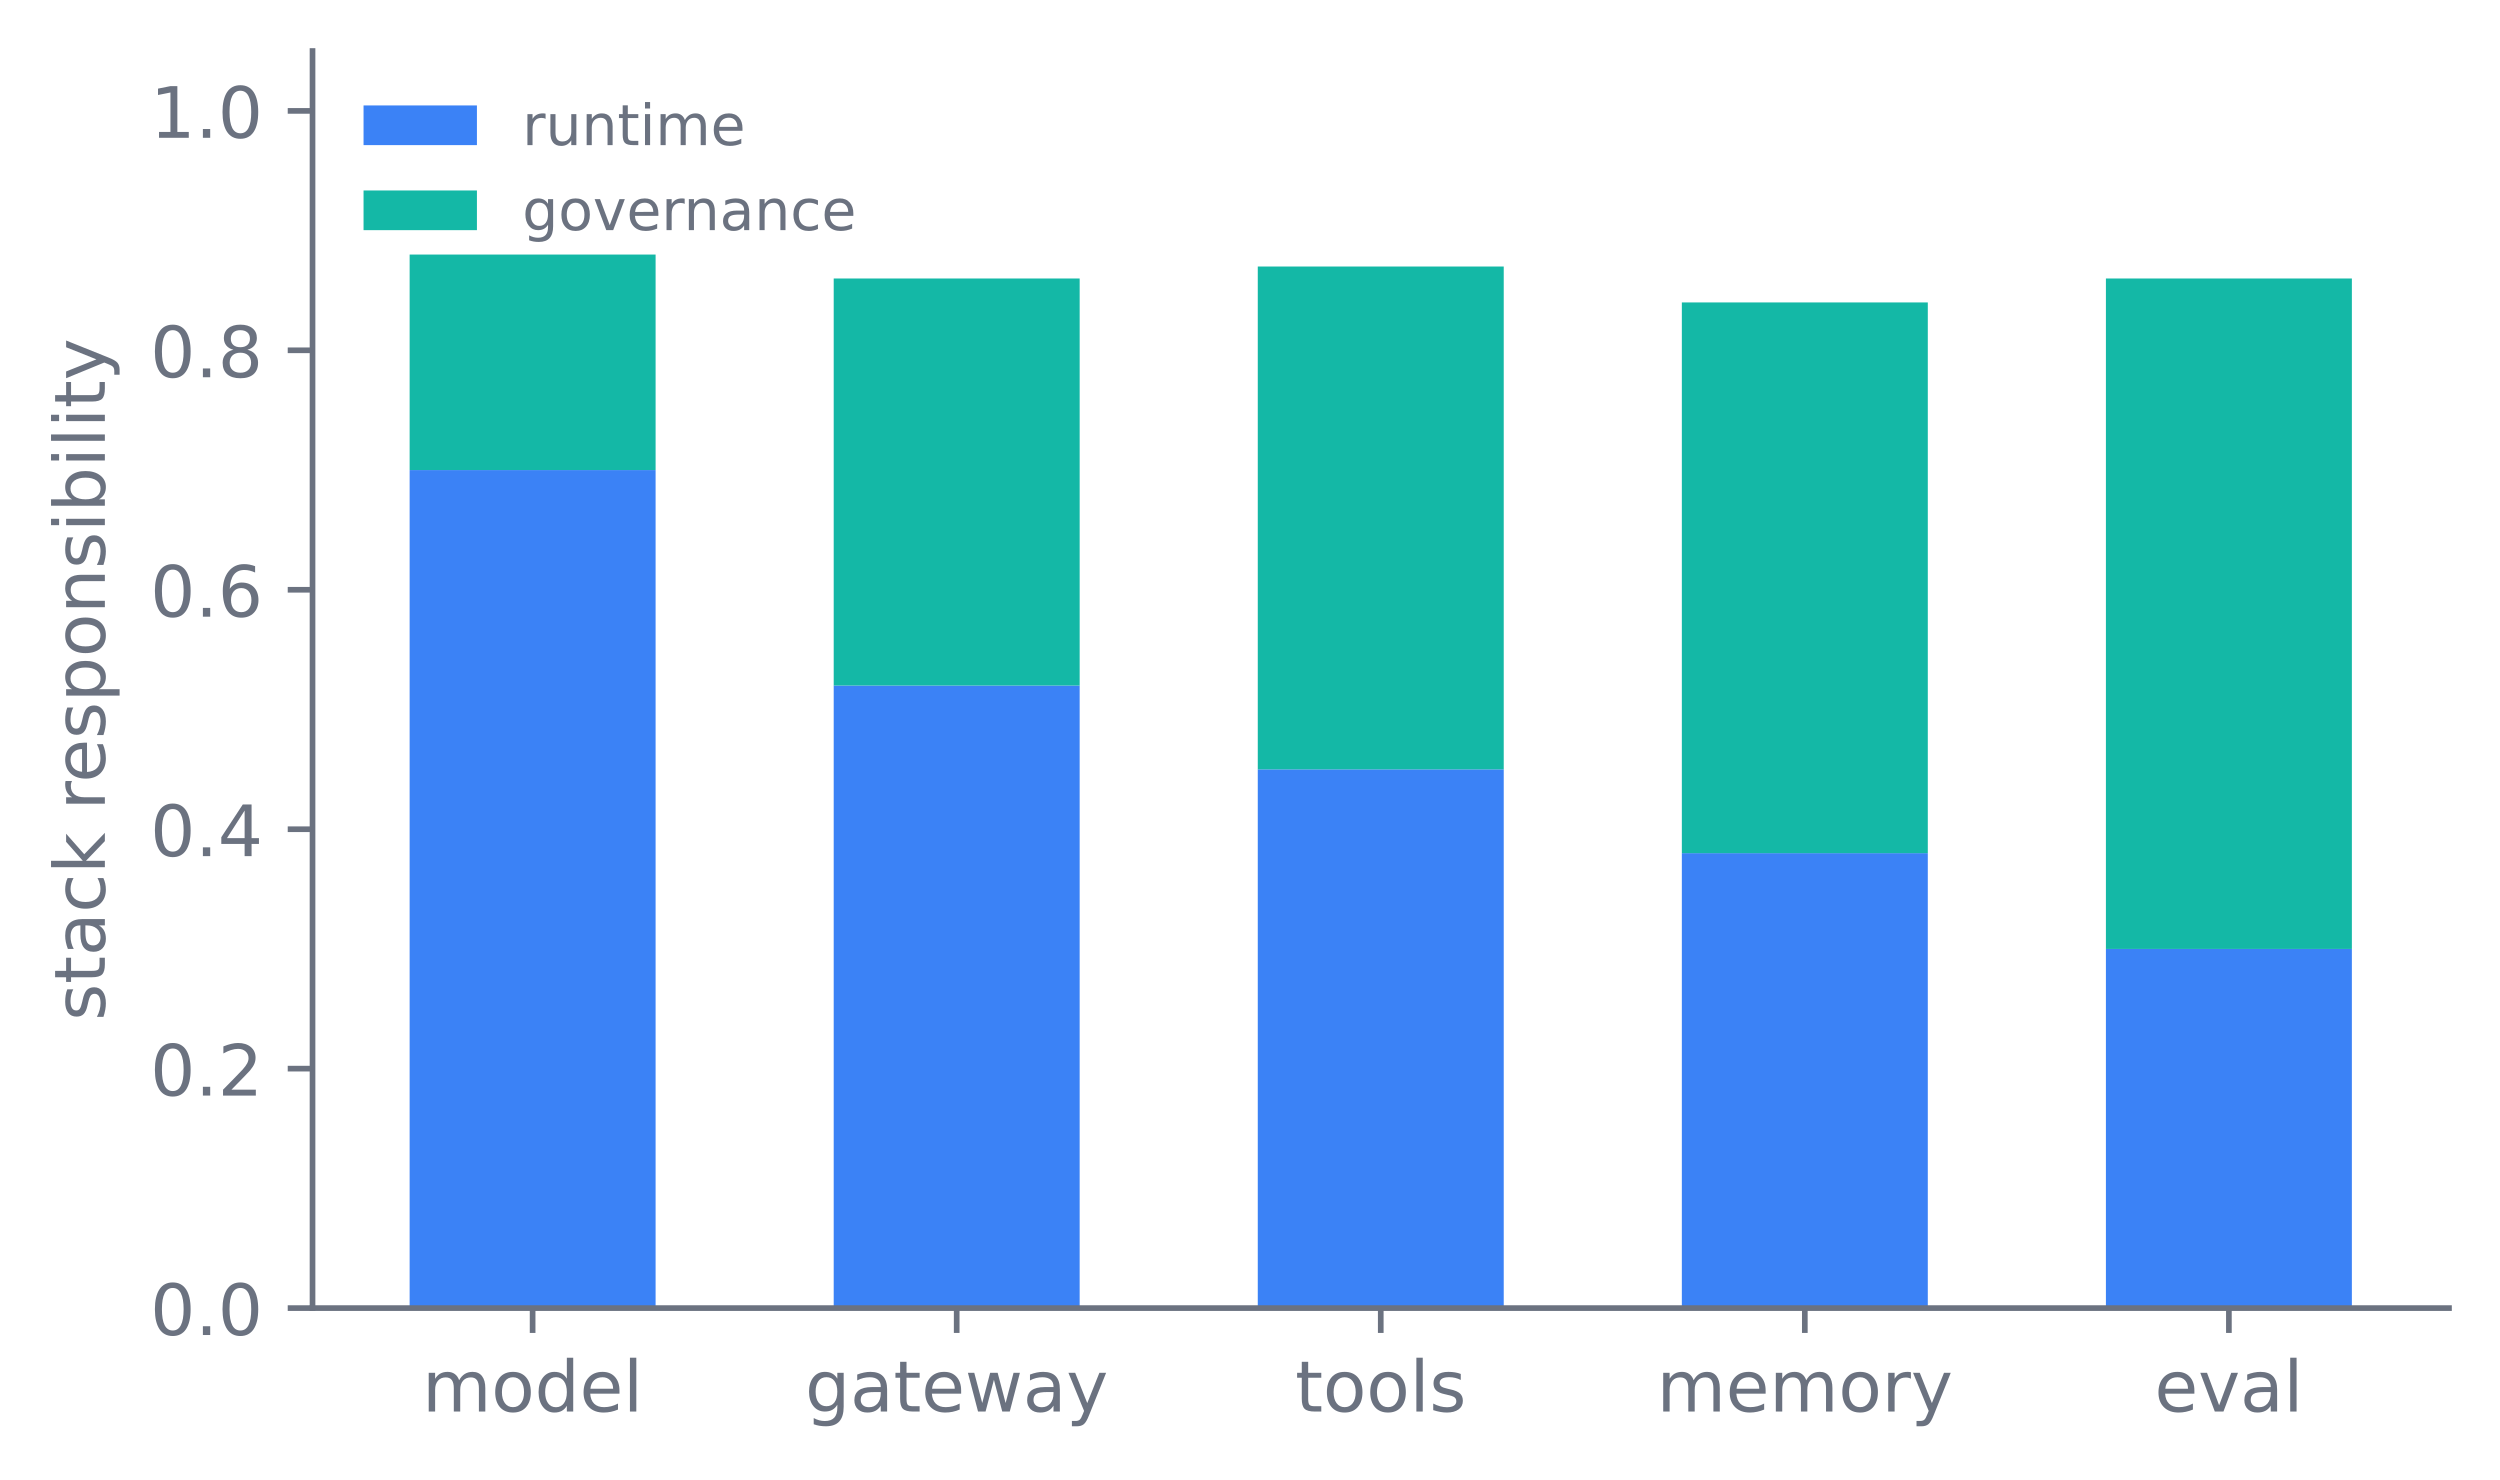
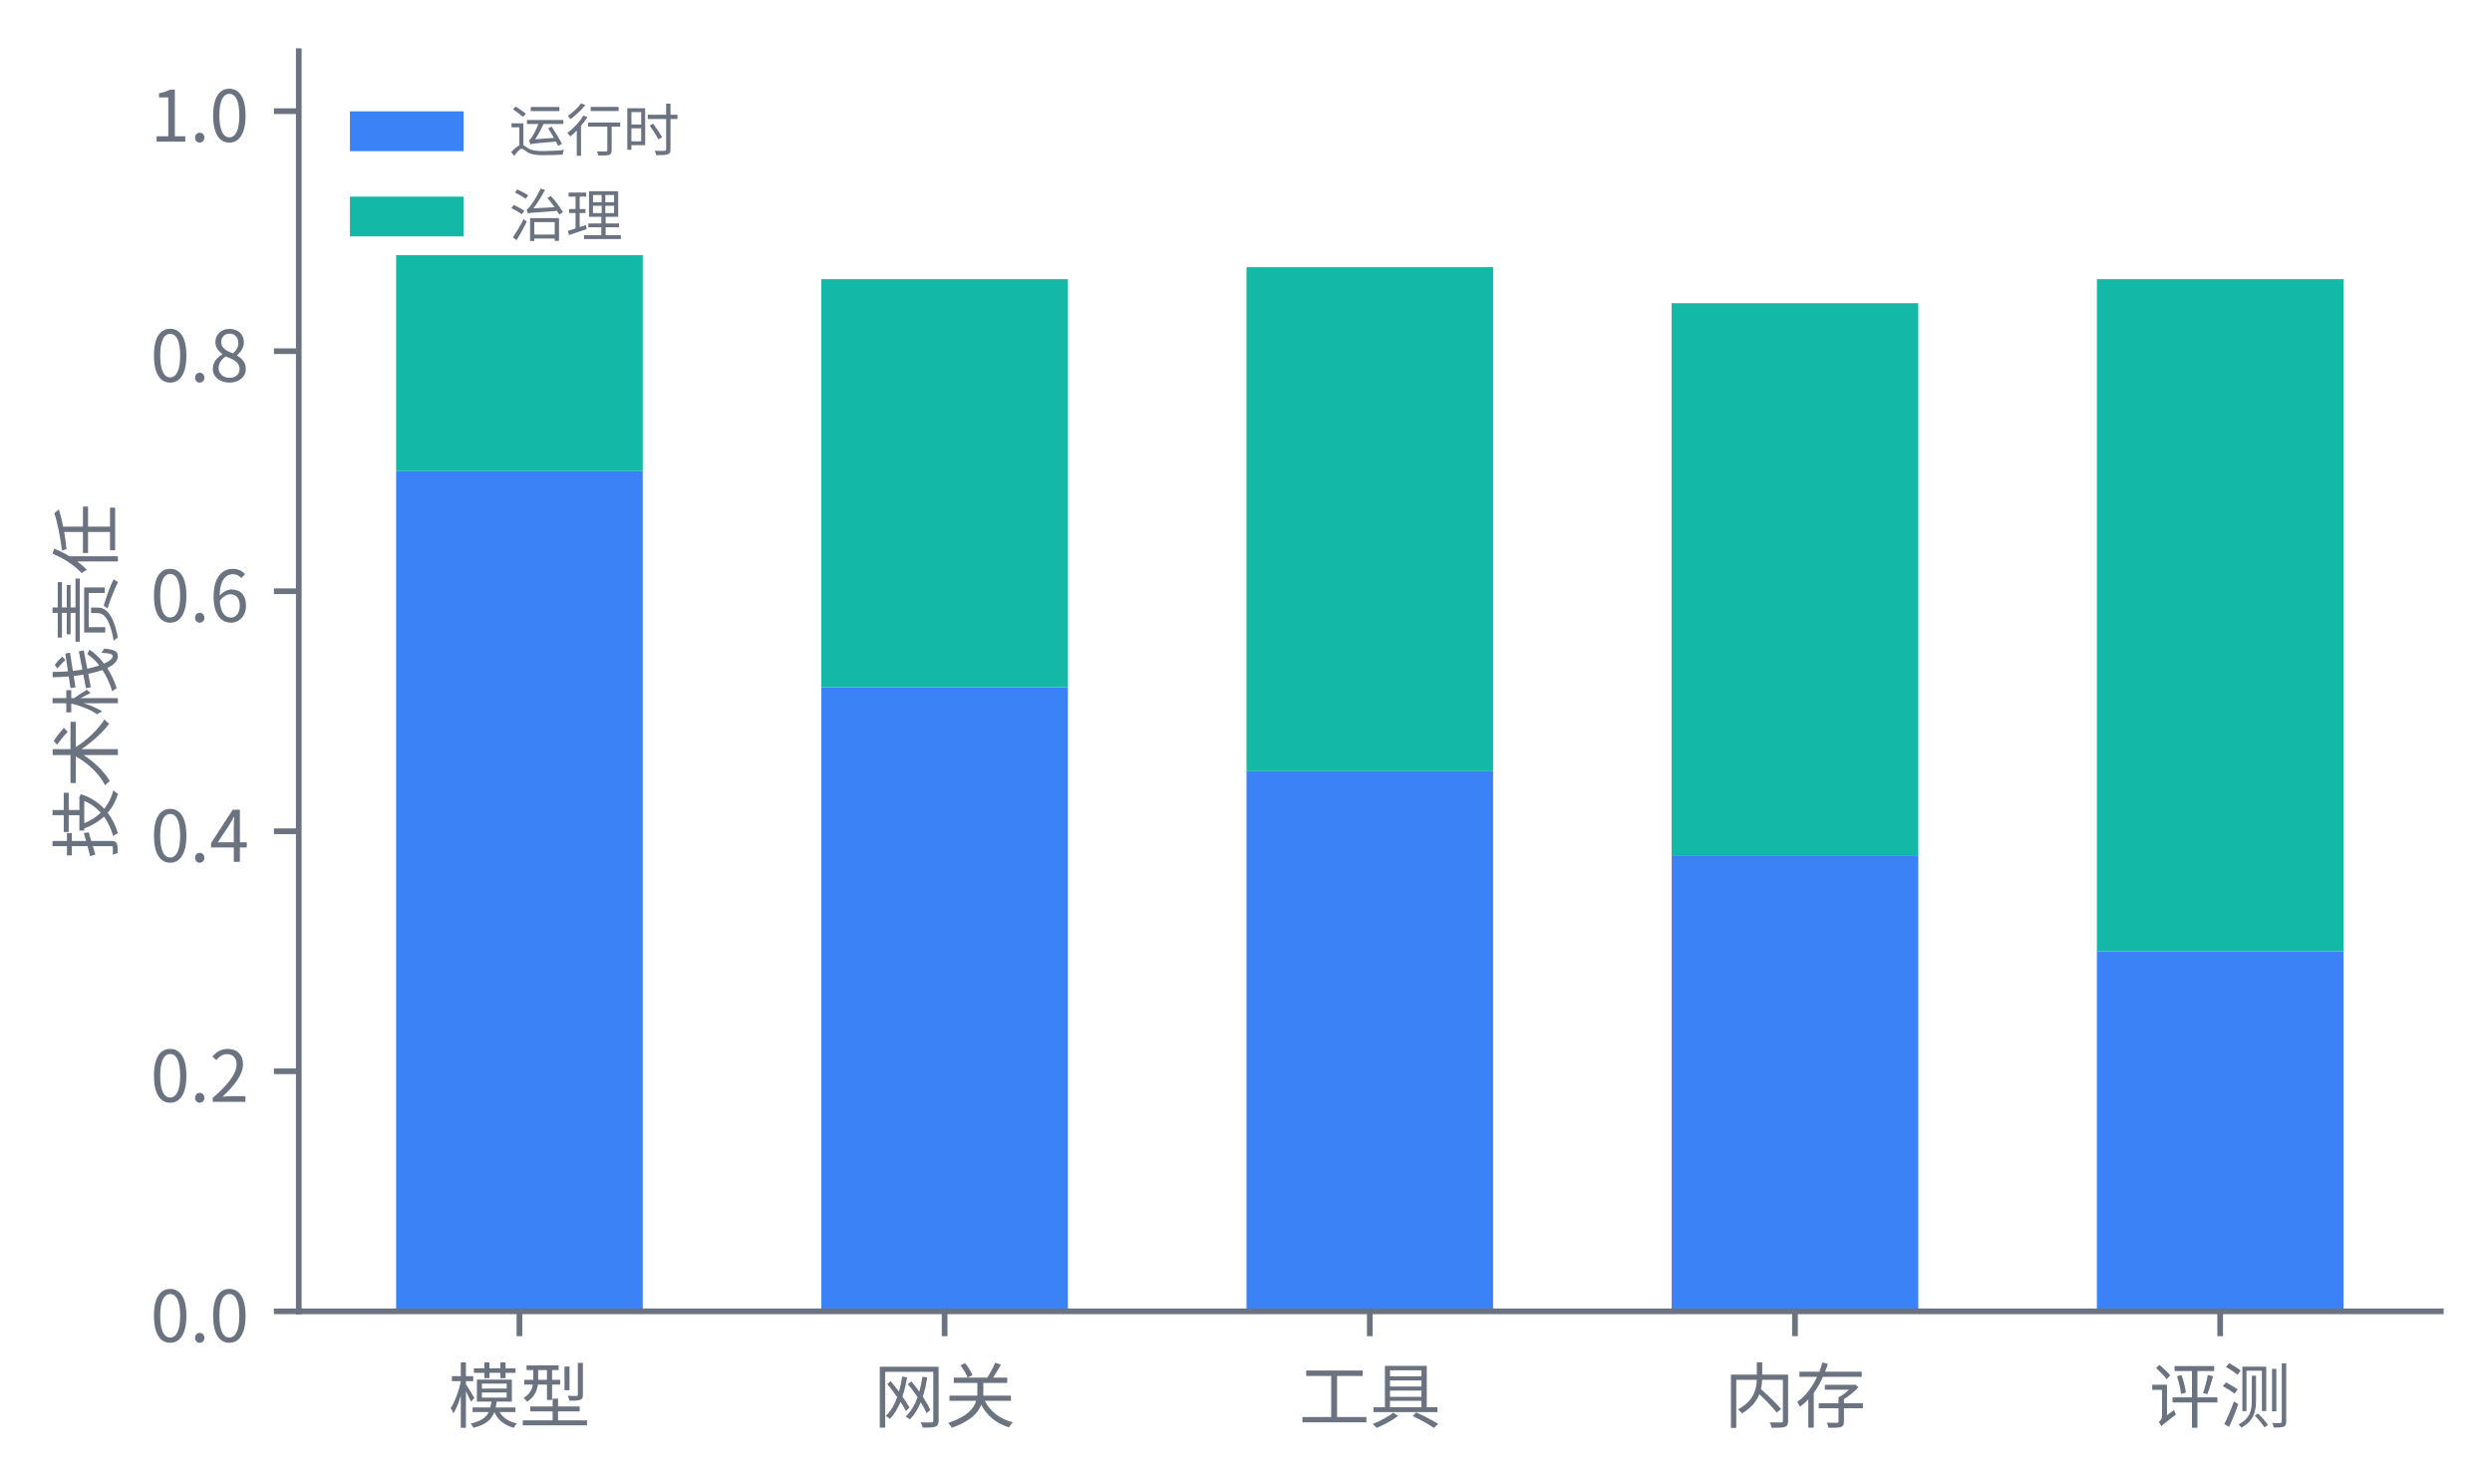
- <svg xmlns="http://www.w3.org/2000/svg" xmlns:xlink="http://www.w3.org/1999/xlink" width="352.8pt" height="208.8pt" viewBox="0 0 352.8 208.8" version="1.1">
+ <svg xmlns="http://www.w3.org/2000/svg" xmlns:xlink="http://www.w3.org/1999/xlink" width="350.748pt" height="208.799pt" viewBox="0 0 350.748 208.799" version="1.1">
  <defs>
    <style type="text/css">*{stroke-linejoin: round; stroke-linecap: butt}</style>
  </defs>
  <g id="figure_1">
    <g id="patch_1">
-       <path d="M 0 208.8  L 352.8 208.8  L 352.8 0  L 0 0  L 0 208.8  z " style="fill: none" />
+       <path d="M 0 208.799  L 350.748 208.799  L 350.748 0  L 0 0  L 0 208.799  z " style="fill: none" />
    </g>
    <g id="axes_1">
      <g id="patch_2">
-         <path d="M 44.104 184.599  L 345.6 184.599  L 345.6 7.2  L 44.104 7.2  L 44.104 184.599  z " style="fill: none" />
+         <path d="M 42.052 184.599  L 343.548 184.599  L 343.548 7.2  L 42.052 7.2  L 42.052 184.599  z " style="fill: none" />
      </g>
      <g id="patch_3">
-         <path d="M 57.808 184.599  L 92.518 184.599  L 92.518 66.333  L 57.808 66.333  z " clip-path="url(#pa1100225c1)" style="fill: #3b82f6" />
+         <path d="M 55.756 184.599  L 90.466 184.599  L 90.466 66.333  L 55.756 66.333  z " clip-path="url(#pe07277eb94)" style="fill: #3b82f6" />
      </g>
      <g id="patch_4">
-         <path d="M 117.653 184.599  L 152.362 184.599  L 152.362 96.744  L 117.653 96.744  z " clip-path="url(#pa1100225c1)" style="fill: #3b82f6" />
+         <path d="M 115.6 184.599  L 150.31 184.599  L 150.31 96.744  L 115.6 96.744  z " clip-path="url(#pe07277eb94)" style="fill: #3b82f6" />
      </g>
      <g id="patch_5">
-         <path d="M 177.497 184.599  L 212.207 184.599  L 212.207 108.571  L 177.497 108.571  z " clip-path="url(#pa1100225c1)" style="fill: #3b82f6" />
+         <path d="M 175.445 184.599  L 210.154 184.599  L 210.154 108.571  L 175.445 108.571  z " clip-path="url(#pe07277eb94)" style="fill: #3b82f6" />
      </g>
      <g id="patch_6">
-         <path d="M 237.341 184.599  L 272.051 184.599  L 272.051 120.398  L 237.341 120.398  z " clip-path="url(#pa1100225c1)" style="fill: #3b82f6" />
+         <path d="M 235.289 184.599  L 269.999 184.599  L 269.999 120.398  L 235.289 120.398  z " clip-path="url(#pe07277eb94)" style="fill: #3b82f6" />
      </g>
      <g id="patch_7">
-         <path d="M 297.186 184.599  L 331.896 184.599  L 331.896 133.914  L 297.186 133.914  z " clip-path="url(#pa1100225c1)" style="fill: #3b82f6" />
+         <path d="M 295.134 184.599  L 329.843 184.599  L 329.843 133.914  L 295.134 133.914  z " clip-path="url(#pe07277eb94)" style="fill: #3b82f6" />
      </g>
      <g id="patch_8">
-         <path d="M 57.808 66.333  L 92.518 66.333  L 92.518 35.922  L 57.808 35.922  z " clip-path="url(#pa1100225c1)" style="fill: #14b8a6" />
+         <path d="M 55.756 66.333  L 90.466 66.333  L 90.466 35.922  L 55.756 35.922  z " clip-path="url(#pe07277eb94)" style="fill: #14b8a6" />
      </g>
      <g id="patch_9">
-         <path d="M 117.653 96.744  L 152.362 96.744  L 152.362 39.301  L 117.653 39.301  z " clip-path="url(#pa1100225c1)" style="fill: #14b8a6" />
+         <path d="M 115.6 96.744  L 150.31 96.744  L 150.31 39.301  L 115.6 39.301  z " clip-path="url(#pe07277eb94)" style="fill: #14b8a6" />
      </g>
      <g id="patch_10">
-         <path d="M 177.497 108.571  L 212.207 108.571  L 212.207 37.611  L 177.497 37.611  z " clip-path="url(#pa1100225c1)" style="fill: #14b8a6" />
+         <path d="M 175.445 108.571  L 210.154 108.571  L 210.154 37.611  L 175.445 37.611  z " clip-path="url(#pe07277eb94)" style="fill: #14b8a6" />
      </g>
      <g id="patch_11">
-         <path d="M 237.341 120.398  L 272.051 120.398  L 272.051 42.68  L 237.341 42.68  z " clip-path="url(#pa1100225c1)" style="fill: #14b8a6" />
+         <path d="M 235.289 120.398  L 269.999 120.398  L 269.999 42.68  L 235.289 42.68  z " clip-path="url(#pe07277eb94)" style="fill: #14b8a6" />
      </g>
      <g id="patch_12">
-         <path d="M 297.186 133.914  L 331.896 133.914  L 331.896 39.301  L 297.186 39.301  z " clip-path="url(#pa1100225c1)" style="fill: #14b8a6" />
+         <path d="M 295.134 133.914  L 329.843 133.914  L 329.843 39.301  L 295.134 39.301  z " clip-path="url(#pe07277eb94)" style="fill: #14b8a6" />
      </g>
      <g id="matplotlib.axis_1">
        <g id="xtick_1">
          <g id="line2d_1">
            <defs>
-               <path id="m05c96e992e" d="M 0 0  L 0 3.5  " style="stroke: #6b7280; stroke-width: 0.8" />
+               <path id="me4c9d4d0d3" d="M 0 0  L 0 3.5  " style="stroke: #6b7280; stroke-width: 0.8" />
            </defs>
            <g>
-               <use xlink:href="#m05c96e992e" x="75.163" y="184.599" style="fill: #6b7280; stroke: #6b7280; stroke-width: 0.8" />
+               <use xlink:href="#me4c9d4d0d3" x="73.111" y="184.599" style="fill: #6b7280; stroke: #6b7280; stroke-width: 0.8" />
            </g>
          </g>
          <g id="text_1">
-             <g style="fill: #6b7280" transform="translate(59.59362 199.1977) scale(0.1 -0.1)">
-               <defs>
-                 <path id="DejaVuSans-50" d="M 3328 2828  Q 3544 3216 3844 3400  Q 4144 3584 4550 3584  Q 5097 3584 5394 3201  Q 5691 2819 5691 2113  L 5691 0  L 5113 0  L 5113 2094  Q 5113 2597 4934 2840  Q 4756 3084 4391 3084  Q 3944 3084 3684 2787  Q 3425 2491 3425 1978  L 3425 0  L 2847 0  L 2847 2094  Q 2847 2600 2669 2842  Q 2491 3084 2119 3084  Q 1678 3084 1418 2786  Q 1159 2488 1159 1978  L 1159 0  L 581 0  L 581 3500  L 1159 3500  L 1159 2956  Q 1356 3278 1631 3431  Q 1906 3584 2284 3584  Q 2666 3584 2933 3390  Q 3200 3197 3328 2828  z " transform="scale(0.015625)" />
-                 <path id="DejaVuSans-52" d="M 1959 3097  Q 1497 3097 1228 2736  Q 959 2375 959 1747  Q 959 1119 1226 758  Q 1494 397 1959 397  Q 2419 397 2687 759  Q 2956 1122 2956 1747  Q 2956 2369 2687 2733  Q 2419 3097 1959 3097  z M 1959 3584  Q 2709 3584 3137 3096  Q 3566 2609 3566 1747  Q 3566 888 3137 398  Q 2709 -91 1959 -91  Q 1206 -91 779 398  Q 353 888 353 1747  Q 353 2609 779 3096  Q 1206 3584 1959 3584  z " transform="scale(0.015625)" />
-                 <path id="DejaVuSans-47" d="M 2906 2969  L 2906 4863  L 3481 4863  L 3481 0  L 2906 0  L 2906 525  Q 2725 213 2448 61  Q 2172 -91 1784 -91  Q 1150 -91 751 415  Q 353 922 353 1747  Q 353 2572 751 3078  Q 1150 3584 1784 3584  Q 2172 3584 2448 3432  Q 2725 3281 2906 2969  z M 947 1747  Q 947 1113 1208 752  Q 1469 391 1925 391  Q 2381 391 2643 752  Q 2906 1113 2906 1747  Q 2906 2381 2643 2742  Q 2381 3103 1925 3103  Q 1469 3103 1208 2742  Q 947 2381 947 1747  z " transform="scale(0.015625)" />
-                 <path id="DejaVuSans-48" d="M 3597 1894  L 3597 1613  L 953 1613  Q 991 1019 1311 708  Q 1631 397 2203 397  Q 2534 397 2845 478  Q 3156 559 3463 722  L 3463 178  Q 3153 47 2828 -22  Q 2503 -91 2169 -91  Q 1331 -91 842 396  Q 353 884 353 1716  Q 353 2575 817 3079  Q 1281 3584 2069 3584  Q 2775 3584 3186 3129  Q 3597 2675 3597 1894  z M 3022 2063  Q 3016 2534 2758 2815  Q 2500 3097 2075 3097  Q 1594 3097 1305 2825  Q 1016 2553 972 2059  L 3022 2063  z " transform="scale(0.015625)" />
-                 <path id="DejaVuSans-4f" d="M 603 4863  L 1178 4863  L 1178 0  L 603 0  L 603 4863  z " transform="scale(0.015625)" />
-               </defs>
-               <use xlink:href="#DejaVuSans-50" />
-               <use xlink:href="#DejaVuSans-52" transform="translate(97.40625 0)" />
-               <use xlink:href="#DejaVuSans-47" transform="translate(158.5938 0)" />
-               <use xlink:href="#DejaVuSans-48" transform="translate(222.0781 0)" />
-               <use xlink:href="#DejaVuSans-4f" transform="translate(283.6094 0)" />
-             </g>
+             <text style="font-size: 10px; font-family: 'PingFang SC', 'Heiti SC', 'STHeiti', 'Noto Sans CJK SC', 'Microsoft YaHei', 'SimHei', 'Arial Unicode MS', 'DejaVu Sans', sans-serif; text-anchor: middle; fill: #6b7280" x="73.111" y="200.199" transform="rotate(-0 73.11081 200.1992)">模型</text>
          </g>
        </g>
        <g id="xtick_2">
          <g id="line2d_2">
            <g>
-               <use xlink:href="#m05c96e992e" x="135.008" y="184.599" style="fill: #6b7280; stroke: #6b7280; stroke-width: 0.8" />
+               <use xlink:href="#me4c9d4d0d3" x="132.955" y="184.599" style="fill: #6b7280; stroke: #6b7280; stroke-width: 0.8" />
            </g>
          </g>
          <g id="text_2">
-             <g style="fill: #6b7280" transform="translate(113.6201 199.1969) scale(0.1 -0.1)">
-               <defs>
-                 <path id="DejaVuSans-4a" d="M 2906 1791  Q 2906 2416 2648 2759  Q 2391 3103 1925 3103  Q 1463 3103 1205 2759  Q 947 2416 947 1791  Q 947 1169 1205 825  Q 1463 481 1925 481  Q 2391 481 2648 825  Q 2906 1169 2906 1791  z M 3481 434  Q 3481 -459 3084 -895  Q 2688 -1331 1869 -1331  Q 1566 -1331 1297 -1286  Q 1028 -1241 775 -1147  L 775 -588  Q 1028 -725 1275 -790  Q 1522 -856 1778 -856  Q 2344 -856 2625 -561  Q 2906 -266 2906 331  L 2906 616  Q 2728 306 2450 153  Q 2172 0 1784 0  Q 1141 0 747 490  Q 353 981 353 1791  Q 353 2603 747 3093  Q 1141 3584 1784 3584  Q 2172 3584 2450 3431  Q 2728 3278 2906 2969  L 2906 3500  L 3481 3500  L 3481 434  z " transform="scale(0.015625)" />
-                 <path id="DejaVuSans-44" d="M 2194 1759  Q 1497 1759 1228 1600  Q 959 1441 959 1056  Q 959 750 1161 570  Q 1363 391 1709 391  Q 2188 391 2477 730  Q 2766 1069 2766 1631  L 2766 1759  L 2194 1759  z M 3341 1997  L 3341 0  L 2766 0  L 2766 531  Q 2569 213 2275 61  Q 1981 -91 1556 -91  Q 1019 -91 701 211  Q 384 513 384 1019  Q 384 1609 779 1909  Q 1175 2209 1959 2209  L 2766 2209  L 2766 2266  Q 2766 2663 2505 2880  Q 2244 3097 1772 3097  Q 1472 3097 1187 3025  Q 903 2953 641 2809  L 641 3341  Q 956 3463 1253 3523  Q 1550 3584 1831 3584  Q 2591 3584 2966 3190  Q 3341 2797 3341 1997  z " transform="scale(0.015625)" />
-                 <path id="DejaVuSans-57" d="M 1172 4494  L 1172 3500  L 2356 3500  L 2356 3053  L 1172 3053  L 1172 1153  Q 1172 725 1289 603  Q 1406 481 1766 481  L 2356 481  L 2356 0  L 1766 0  Q 1100 0 847 248  Q 594 497 594 1153  L 594 3053  L 172 3053  L 172 3500  L 594 3500  L 594 4494  L 1172 4494  z " transform="scale(0.015625)" />
-                 <path id="DejaVuSans-5a" d="M 269 3500  L 844 3500  L 1563 769  L 2278 3500  L 2956 3500  L 3675 769  L 4391 3500  L 4966 3500  L 4050 0  L 3372 0  L 2619 2869  L 1863 0  L 1184 0  L 269 3500  z " transform="scale(0.015625)" />
-                 <path id="DejaVuSans-5c" d="M 2059 -325  Q 1816 -950 1584 -1140  Q 1353 -1331 966 -1331  L 506 -1331  L 506 -850  L 844 -850  Q 1081 -850 1212 -737  Q 1344 -625 1503 -206  L 1606 56  L 191 3500  L 800 3500  L 1894 763  L 2988 3500  L 3597 3500  L 2059 -325  z " transform="scale(0.015625)" />
-               </defs>
-               <use xlink:href="#DejaVuSans-4a" />
-               <use xlink:href="#DejaVuSans-44" transform="translate(63.48438 0)" />
-               <use xlink:href="#DejaVuSans-57" transform="translate(124.7656 0)" />
-               <use xlink:href="#DejaVuSans-48" transform="translate(163.9688 0)" />
-               <use xlink:href="#DejaVuSans-5a" transform="translate(225.5 0)" />
-               <use xlink:href="#DejaVuSans-44" transform="translate(307.2812 0)" />
-               <use xlink:href="#DejaVuSans-5c" transform="translate(368.5625 0)" />
-             </g>
+             <text style="font-size: 10px; font-family: 'PingFang SC', 'Heiti SC', 'STHeiti', 'Noto Sans CJK SC', 'Microsoft YaHei', 'SimHei', 'Arial Unicode MS', 'DejaVu Sans', sans-serif; text-anchor: middle; fill: #6b7280" x="132.955" y="200.199" transform="rotate(-0 132.9552 200.1992)">网关</text>
          </g>
        </g>
        <g id="xtick_3">
          <g id="line2d_3">
            <g>
-               <use xlink:href="#m05c96e992e" x="194.852" y="184.599" style="fill: #6b7280; stroke: #6b7280; stroke-width: 0.8" />
+               <use xlink:href="#me4c9d4d0d3" x="192.8" y="184.599" style="fill: #6b7280; stroke: #6b7280; stroke-width: 0.8" />
            </g>
          </g>
          <g id="text_3">
-             <g style="fill: #6b7280" transform="translate(182.7793 199.1977) scale(0.1 -0.1)">
-               <defs>
-                 <path id="DejaVuSans-56" d="M 2834 3397  L 2834 2853  Q 2591 2978 2328 3040  Q 2066 3103 1784 3103  Q 1356 3103 1142 2972  Q 928 2841 928 2578  Q 928 2378 1081 2264  Q 1234 2150 1697 2047  L 1894 2003  Q 2506 1872 2764 1633  Q 3022 1394 3022 966  Q 3022 478 2636 193  Q 2250 -91 1575 -91  Q 1294 -91 989 -36  Q 684 19 347 128  L 347 722  Q 666 556 975 473  Q 1284 391 1588 391  Q 1994 391 2212 530  Q 2431 669 2431 922  Q 2431 1156 2273 1281  Q 2116 1406 1581 1522  L 1381 1569  Q 847 1681 609 1914  Q 372 2147 372 2553  Q 372 3047 722 3315  Q 1072 3584 1716 3584  Q 2034 3584 2315 3537  Q 2597 3491 2834 3397  z " transform="scale(0.015625)" />
-               </defs>
-               <use xlink:href="#DejaVuSans-57" />
-               <use xlink:href="#DejaVuSans-52" transform="translate(39.20312 0)" />
-               <use xlink:href="#DejaVuSans-52" transform="translate(100.3906 0)" />
-               <use xlink:href="#DejaVuSans-4f" transform="translate(161.5781 0)" />
-               <use xlink:href="#DejaVuSans-56" transform="translate(189.3594 0)" />
-             </g>
+             <text style="font-size: 10px; font-family: 'PingFang SC', 'Heiti SC', 'STHeiti', 'Noto Sans CJK SC', 'Microsoft YaHei', 'SimHei', 'Arial Unicode MS', 'DejaVu Sans', sans-serif; text-anchor: middle; fill: #6b7280" x="192.8" y="200.199" transform="rotate(-0 192.7996 200.1992)">工具</text>
          </g>
        </g>
        <g id="xtick_4">
          <g id="line2d_4">
            <g>
-               <use xlink:href="#m05c96e992e" x="254.696" y="184.599" style="fill: #6b7280; stroke: #6b7280; stroke-width: 0.8" />
+               <use xlink:href="#me4c9d4d0d3" x="252.644" y="184.599" style="fill: #6b7280; stroke: #6b7280; stroke-width: 0.8" />
            </g>
          </g>
          <g id="text_4">
-             <g style="fill: #6b7280" transform="translate(233.8049 199.1969) scale(0.1 -0.1)">
-               <defs>
-                 <path id="DejaVuSans-55" d="M 2631 2963  Q 2534 3019 2420 3045  Q 2306 3072 2169 3072  Q 1681 3072 1420 2755  Q 1159 2438 1159 1844  L 1159 0  L 581 0  L 581 3500  L 1159 3500  L 1159 2956  Q 1341 3275 1631 3429  Q 1922 3584 2338 3584  Q 2397 3584 2469 3576  Q 2541 3569 2628 3553  L 2631 2963  z " transform="scale(0.015625)" />
-               </defs>
-               <use xlink:href="#DejaVuSans-50" />
-               <use xlink:href="#DejaVuSans-48" transform="translate(97.40625 0)" />
-               <use xlink:href="#DejaVuSans-50" transform="translate(158.9375 0)" />
-               <use xlink:href="#DejaVuSans-52" transform="translate(256.3438 0)" />
-               <use xlink:href="#DejaVuSans-55" transform="translate(317.5312 0)" />
-               <use xlink:href="#DejaVuSans-5c" transform="translate(358.6406 0)" />
-             </g>
+             <text style="font-size: 10px; font-family: 'PingFang SC', 'Heiti SC', 'STHeiti', 'Noto Sans CJK SC', 'Microsoft YaHei', 'SimHei', 'Arial Unicode MS', 'DejaVu Sans', sans-serif; text-anchor: middle; fill: #6b7280" x="252.644" y="200.199" transform="rotate(-0 252.644 200.1992)">内存</text>
          </g>
        </g>
        <g id="xtick_5">
          <g id="line2d_5">
            <g>
-               <use xlink:href="#m05c96e992e" x="314.541" y="184.599" style="fill: #6b7280; stroke: #6b7280; stroke-width: 0.8" />
+               <use xlink:href="#me4c9d4d0d3" x="312.488" y="184.599" style="fill: #6b7280; stroke: #6b7280; stroke-width: 0.8" />
            </g>
          </g>
          <g id="text_5">
-             <g style="fill: #6b7280" transform="translate(304.0517 199.1977) scale(0.1 -0.1)">
-               <defs>
-                 <path id="DejaVuSans-59" d="M 191 3500  L 800 3500  L 1894 563  L 2988 3500  L 3597 3500  L 2284 0  L 1503 0  L 191 3500  z " transform="scale(0.015625)" />
-               </defs>
-               <use xlink:href="#DejaVuSans-48" />
-               <use xlink:href="#DejaVuSans-59" transform="translate(61.53125 0)" />
-               <use xlink:href="#DejaVuSans-44" transform="translate(120.7188 0)" />
-               <use xlink:href="#DejaVuSans-4f" transform="translate(182 0)" />
-             </g>
+             <text style="font-size: 10px; font-family: 'PingFang SC', 'Heiti SC', 'STHeiti', 'Noto Sans CJK SC', 'Microsoft YaHei', 'SimHei', 'Arial Unicode MS', 'DejaVu Sans', sans-serif; text-anchor: middle; fill: #6b7280" x="312.488" y="200.199" transform="rotate(-0 312.4884 200.1992)">评测</text>
          </g>
        </g>
      </g>
      <g id="matplotlib.axis_2">
        <g id="ytick_1">
          <g id="line2d_6">
            <defs>
-               <path id="m9f183546b3" d="M 0 0  L -3.5 0  " style="stroke: #6b7280; stroke-width: 0.8" />
+               <path id="m6f6209c5d2" d="M 0 0  L -3.5 0  " style="stroke: #6b7280; stroke-width: 0.8" />
            </defs>
            <g>
-               <use xlink:href="#m9f183546b3" x="44.104" y="184.599" style="fill: #6b7280; stroke: #6b7280; stroke-width: 0.8" />
+               <use xlink:href="#m6f6209c5d2" x="42.052" y="184.599" style="fill: #6b7280; stroke: #6b7280; stroke-width: 0.8" />
            </g>
          </g>
          <g id="text_6">
-             <g style="fill: #6b7280" transform="translate(21.20078 188.398) scale(0.1 -0.1)">
-               <defs>
-                 <path id="DejaVuSans-13" d="M 2034 4250  Q 1547 4250 1301 3770  Q 1056 3291 1056 2328  Q 1056 1369 1301 889  Q 1547 409 2034 409  Q 2525 409 2770 889  Q 3016 1369 3016 2328  Q 3016 3291 2770 3770  Q 2525 4250 2034 4250  z M 2034 4750  Q 2819 4750 3233 4129  Q 3647 3509 3647 2328  Q 3647 1150 3233 529  Q 2819 -91 2034 -91  Q 1250 -91 836 529  Q 422 1150 422 2328  Q 422 3509 836 4129  Q 1250 4750 2034 4750  z " transform="scale(0.015625)" />
-                 <path id="DejaVuSans-11" d="M 684 794  L 1344 794  L 1344 0  L 684 0  L 684 794  z " transform="scale(0.015625)" />
-               </defs>
-               <use xlink:href="#DejaVuSans-13" />
-               <use xlink:href="#DejaVuSans-11" transform="translate(63.625 0)" />
-               <use xlink:href="#DejaVuSans-13" transform="translate(95.40625 0)" />
-             </g>
+             <text style="font-size: 10px; font-family: 'PingFang SC', 'Heiti SC', 'STHeiti', 'Noto Sans CJK SC', 'Microsoft YaHei', 'SimHei', 'Arial Unicode MS', 'DejaVu Sans', sans-serif; text-anchor: end; fill: #6b7280" x="35.052" y="188.899" transform="rotate(-0 35.05156 188.8992)">0.0</text>
          </g>
        </g>
        <g id="ytick_2">
          <g id="line2d_7">
            <g>
-               <use xlink:href="#m9f183546b3" x="44.104" y="150.809" style="fill: #6b7280; stroke: #6b7280; stroke-width: 0.8" />
+               <use xlink:href="#m6f6209c5d2" x="42.052" y="150.809" style="fill: #6b7280; stroke: #6b7280; stroke-width: 0.8" />
            </g>
          </g>
          <g id="text_7">
-             <g style="fill: #6b7280" transform="translate(21.20078 154.6077) scale(0.1 -0.1)">
-               <defs>
-                 <path id="DejaVuSans-15" d="M 1228 531  L 3431 531  L 3431 0  L 469 0  L 469 531  Q 828 903 1448 1529  Q 2069 2156 2228 2338  Q 2531 2678 2651 2914  Q 2772 3150 2772 3378  Q 2772 3750 2511 3984  Q 2250 4219 1831 4219  Q 1534 4219 1204 4116  Q 875 4013 500 3803  L 500 4441  Q 881 4594 1212 4672  Q 1544 4750 1819 4750  Q 2544 4750 2975 4387  Q 3406 4025 3406 3419  Q 3406 3131 3298 2873  Q 3191 2616 2906 2266  Q 2828 2175 2409 1742  Q 1991 1309 1228 531  z " transform="scale(0.015625)" />
-               </defs>
-               <use xlink:href="#DejaVuSans-13" />
-               <use xlink:href="#DejaVuSans-11" transform="translate(63.625 0)" />
-               <use xlink:href="#DejaVuSans-15" transform="translate(95.40625 0)" />
-             </g>
+             <text style="font-size: 10px; font-family: 'PingFang SC', 'Heiti SC', 'STHeiti', 'Noto Sans CJK SC', 'Microsoft YaHei', 'SimHei', 'Arial Unicode MS', 'DejaVu Sans', sans-serif; text-anchor: end; fill: #6b7280" x="35.052" y="155.109" transform="rotate(-0 35.05156 155.1089)">0.2</text>
          </g>
        </g>
        <g id="ytick_3">
          <g id="line2d_8">
            <g>
-               <use xlink:href="#m9f183546b3" x="44.104" y="117.019" style="fill: #6b7280; stroke: #6b7280; stroke-width: 0.8" />
+               <use xlink:href="#m6f6209c5d2" x="42.052" y="117.019" style="fill: #6b7280; stroke: #6b7280; stroke-width: 0.8" />
            </g>
          </g>
          <g id="text_8">
-             <g style="fill: #6b7280" transform="translate(21.20078 120.8174) scale(0.1 -0.1)">
-               <defs>
-                 <path id="DejaVuSans-17" d="M 2419 4116  L 825 1625  L 2419 1625  L 2419 4116  z M 2253 4666  L 3047 4666  L 3047 1625  L 3713 1625  L 3713 1100  L 3047 1100  L 3047 0  L 2419 0  L 2419 1100  L 313 1100  L 313 1709  L 2253 4666  z " transform="scale(0.015625)" />
-               </defs>
-               <use xlink:href="#DejaVuSans-13" />
-               <use xlink:href="#DejaVuSans-11" transform="translate(63.625 0)" />
-               <use xlink:href="#DejaVuSans-17" transform="translate(95.40625 0)" />
-             </g>
+             <text style="font-size: 10px; font-family: 'PingFang SC', 'Heiti SC', 'STHeiti', 'Noto Sans CJK SC', 'Microsoft YaHei', 'SimHei', 'Arial Unicode MS', 'DejaVu Sans', sans-serif; text-anchor: end; fill: #6b7280" x="35.052" y="121.319" transform="rotate(-0 35.05156 121.3186)">0.4</text>
          </g>
        </g>
        <g id="ytick_4">
          <g id="line2d_9">
            <g>
-               <use xlink:href="#m9f183546b3" x="44.104" y="83.228" style="fill: #6b7280; stroke: #6b7280; stroke-width: 0.8" />
+               <use xlink:href="#m6f6209c5d2" x="42.052" y="83.228" style="fill: #6b7280; stroke: #6b7280; stroke-width: 0.8" />
            </g>
          </g>
          <g id="text_9">
-             <g style="fill: #6b7280" transform="translate(21.20078 87.02706) scale(0.1 -0.1)">
-               <defs>
-                 <path id="DejaVuSans-19" d="M 2113 2584  Q 1688 2584 1439 2293  Q 1191 2003 1191 1497  Q 1191 994 1439 701  Q 1688 409 2113 409  Q 2538 409 2786 701  Q 3034 994 3034 1497  Q 3034 2003 2786 2293  Q 2538 2584 2113 2584  z M 3366 4563  L 3366 3988  Q 3128 4100 2886 4159  Q 2644 4219 2406 4219  Q 1781 4219 1451 3797  Q 1122 3375 1075 2522  Q 1259 2794 1537 2939  Q 1816 3084 2150 3084  Q 2853 3084 3261 2657  Q 3669 2231 3669 1497  Q 3669 778 3244 343  Q 2819 -91 2113 -91  Q 1303 -91 875 529  Q 447 1150 447 2328  Q 447 3434 972 4092  Q 1497 4750 2381 4750  Q 2619 4750 2861 4703  Q 3103 4656 3366 4563  z " transform="scale(0.015625)" />
-               </defs>
-               <use xlink:href="#DejaVuSans-13" />
-               <use xlink:href="#DejaVuSans-11" transform="translate(63.625 0)" />
-               <use xlink:href="#DejaVuSans-19" transform="translate(95.40625 0)" />
-             </g>
+             <text style="font-size: 10px; font-family: 'PingFang SC', 'Heiti SC', 'STHeiti', 'Noto Sans CJK SC', 'Microsoft YaHei', 'SimHei', 'Arial Unicode MS', 'DejaVu Sans', sans-serif; text-anchor: end; fill: #6b7280" x="35.052" y="87.528" transform="rotate(-0 35.05156 87.52824)">0.6</text>
          </g>
        </g>
        <g id="ytick_5">
          <g id="line2d_10">
            <g>
-               <use xlink:href="#m9f183546b3" x="44.104" y="49.438" style="fill: #6b7280; stroke: #6b7280; stroke-width: 0.8" />
+               <use xlink:href="#m6f6209c5d2" x="42.052" y="49.438" style="fill: #6b7280; stroke: #6b7280; stroke-width: 0.8" />
            </g>
          </g>
          <g id="text_10">
-             <g style="fill: #6b7280" transform="translate(21.20078 53.23674) scale(0.1 -0.1)">
-               <defs>
-                 <path id="DejaVuSans-1b" d="M 2034 2216  Q 1584 2216 1326 1975  Q 1069 1734 1069 1313  Q 1069 891 1326 650  Q 1584 409 2034 409  Q 2484 409 2743 651  Q 3003 894 3003 1313  Q 3003 1734 2745 1975  Q 2488 2216 2034 2216  z M 1403 2484  Q 997 2584 770 2862  Q 544 3141 544 3541  Q 544 4100 942 4425  Q 1341 4750 2034 4750  Q 2731 4750 3128 4425  Q 3525 4100 3525 3541  Q 3525 3141 3298 2862  Q 3072 2584 2669 2484  Q 3125 2378 3379 2068  Q 3634 1759 3634 1313  Q 3634 634 3220 271  Q 2806 -91 2034 -91  Q 1263 -91 848 271  Q 434 634 434 1313  Q 434 1759 690 2068  Q 947 2378 1403 2484  z M 1172 3481  Q 1172 3119 1398 2916  Q 1625 2713 2034 2713  Q 2441 2713 2670 2916  Q 2900 3119 2900 3481  Q 2900 3844 2670 4047  Q 2441 4250 2034 4250  Q 1625 4250 1398 4047  Q 1172 3844 1172 3481  z " transform="scale(0.015625)" />
-               </defs>
-               <use xlink:href="#DejaVuSans-13" />
-               <use xlink:href="#DejaVuSans-11" transform="translate(63.625 0)" />
-               <use xlink:href="#DejaVuSans-1b" transform="translate(95.40625 0)" />
-             </g>
+             <text style="font-size: 10px; font-family: 'PingFang SC', 'Heiti SC', 'STHeiti', 'Noto Sans CJK SC', 'Microsoft YaHei', 'SimHei', 'Arial Unicode MS', 'DejaVu Sans', sans-serif; text-anchor: end; fill: #6b7280" x="35.052" y="53.738" transform="rotate(-0 35.05156 53.73791)">0.8</text>
          </g>
        </g>
        <g id="ytick_6">
          <g id="line2d_11">
            <g>
-               <use xlink:href="#m9f183546b3" x="44.104" y="15.648" style="fill: #6b7280; stroke: #6b7280; stroke-width: 0.8" />
+               <use xlink:href="#m6f6209c5d2" x="42.052" y="15.648" style="fill: #6b7280; stroke: #6b7280; stroke-width: 0.8" />
            </g>
          </g>
          <g id="text_11">
-             <g style="fill: #6b7280" transform="translate(21.20078 19.44641) scale(0.1 -0.1)">
-               <defs>
-                 <path id="DejaVuSans-14" d="M 794 531  L 1825 531  L 1825 4091  L 703 3866  L 703 4441  L 1819 4666  L 2450 4666  L 2450 531  L 3481 531  L 3481 0  L 794 0  L 794 531  z " transform="scale(0.015625)" />
-               </defs>
-               <use xlink:href="#DejaVuSans-14" />
-               <use xlink:href="#DejaVuSans-11" transform="translate(63.625 0)" />
-               <use xlink:href="#DejaVuSans-13" transform="translate(95.40625 0)" />
-             </g>
+             <text style="font-size: 10px; font-family: 'PingFang SC', 'Heiti SC', 'STHeiti', 'Noto Sans CJK SC', 'Microsoft YaHei', 'SimHei', 'Arial Unicode MS', 'DejaVu Sans', sans-serif; text-anchor: end; fill: #6b7280" x="35.052" y="19.948" transform="rotate(-0 35.05156 19.94758)">1.0</text>
          </g>
        </g>
        <g id="text_12">
-           <g style="fill: #6b7280" transform="translate(14.79844 144.0457) rotate(-90) scale(0.1 -0.1)">
-             <defs>
-               <path id="DejaVuSans-46" d="M 3122 3366  L 3122 2828  Q 2878 2963 2633 3030  Q 2388 3097 2138 3097  Q 1578 3097 1268 2742  Q 959 2388 959 1747  Q 959 1106 1268 751  Q 1578 397 2138 397  Q 2388 397 2633 464  Q 2878 531 3122 666  L 3122 134  Q 2881 22 2623 -34  Q 2366 -91 2075 -91  Q 1284 -91 818 406  Q 353 903 353 1747  Q 353 2603 823 3093  Q 1294 3584 2113 3584  Q 2378 3584 2631 3529  Q 2884 3475 3122 3366  z " transform="scale(0.015625)" />
-               <path id="DejaVuSans-4e" d="M 581 4863  L 1159 4863  L 1159 1991  L 2875 3500  L 3609 3500  L 1753 1863  L 3688 0  L 2938 0  L 1159 1709  L 1159 0  L 581 0  L 581 4863  z " transform="scale(0.015625)" />
-               <path id="DejaVuSans-3" transform="scale(0.015625)" />
-               <path id="DejaVuSans-53" d="M 1159 525  L 1159 -1331  L 581 -1331  L 581 3500  L 1159 3500  L 1159 2969  Q 1341 3281 1617 3432  Q 1894 3584 2278 3584  Q 2916 3584 3314 3078  Q 3713 2572 3713 1747  Q 3713 922 3314 415  Q 2916 -91 2278 -91  Q 1894 -91 1617 61  Q 1341 213 1159 525  z M 3116 1747  Q 3116 2381 2855 2742  Q 2594 3103 2138 3103  Q 1681 3103 1420 2742  Q 1159 2381 1159 1747  Q 1159 1113 1420 752  Q 1681 391 2138 391  Q 2594 391 2855 752  Q 3116 1113 3116 1747  z " transform="scale(0.015625)" />
-               <path id="DejaVuSans-51" d="M 3513 2113  L 3513 0  L 2938 0  L 2938 2094  Q 2938 2591 2744 2837  Q 2550 3084 2163 3084  Q 1697 3084 1428 2787  Q 1159 2491 1159 1978  L 1159 0  L 581 0  L 581 3500  L 1159 3500  L 1159 2956  Q 1366 3272 1645 3428  Q 1925 3584 2291 3584  Q 2894 3584 3203 3211  Q 3513 2838 3513 2113  z " transform="scale(0.015625)" />
-               <path id="DejaVuSans-4c" d="M 603 3500  L 1178 3500  L 1178 0  L 603 0  L 603 3500  z M 603 4863  L 1178 4863  L 1178 4134  L 603 4134  L 603 4863  z " transform="scale(0.015625)" />
-               <path id="DejaVuSans-45" d="M 3116 1747  Q 3116 2381 2855 2742  Q 2594 3103 2138 3103  Q 1681 3103 1420 2742  Q 1159 2381 1159 1747  Q 1159 1113 1420 752  Q 1681 391 2138 391  Q 2594 391 2855 752  Q 3116 1113 3116 1747  z M 1159 2969  Q 1341 3281 1617 3432  Q 1894 3584 2278 3584  Q 2916 3584 3314 3078  Q 3713 2572 3713 1747  Q 3713 922 3314 415  Q 2916 -91 2278 -91  Q 1894 -91 1617 61  Q 1341 213 1159 525  L 1159 0  L 581 0  L 581 4863  L 1159 4863  L 1159 2969  z " transform="scale(0.015625)" />
-             </defs>
-             <use xlink:href="#DejaVuSans-56" />
-             <use xlink:href="#DejaVuSans-57" transform="translate(52.09375 0)" />
-             <use xlink:href="#DejaVuSans-44" transform="translate(91.29688 0)" />
-             <use xlink:href="#DejaVuSans-46" transform="translate(152.5781 0)" />
-             <use xlink:href="#DejaVuSans-4e" transform="translate(207.5625 0)" />
-             <use xlink:href="#DejaVuSans-3" transform="translate(265.4688 0)" />
-             <use xlink:href="#DejaVuSans-55" transform="translate(297.25 0)" />
-             <use xlink:href="#DejaVuSans-48" transform="translate(336.1562 0)" />
-             <use xlink:href="#DejaVuSans-56" transform="translate(397.6875 0)" />
-             <use xlink:href="#DejaVuSans-53" transform="translate(449.7812 0)" />
-             <use xlink:href="#DejaVuSans-52" transform="translate(513.2656 0)" />
-             <use xlink:href="#DejaVuSans-51" transform="translate(574.4531 0)" />
-             <use xlink:href="#DejaVuSans-56" transform="translate(637.8281 0)" />
-             <use xlink:href="#DejaVuSans-4c" transform="translate(689.9219 0)" />
-             <use xlink:href="#DejaVuSans-45" transform="translate(717.7031 0)" />
-             <use xlink:href="#DejaVuSans-4c" transform="translate(781.1875 0)" />
-             <use xlink:href="#DejaVuSans-4f" transform="translate(808.9688 0)" />
-             <use xlink:href="#DejaVuSans-4c" transform="translate(836.75 0)" />
-             <use xlink:href="#DejaVuSans-57" transform="translate(864.5312 0)" />
-             <use xlink:href="#DejaVuSans-5c" transform="translate(903.7344 0)" />
-           </g>
+           <text style="font-size: 10px; font-family: 'PingFang SC', 'Heiti SC', 'STHeiti', 'Noto Sans CJK SC', 'Microsoft YaHei', 'SimHei', 'Arial Unicode MS', 'DejaVu Sans', sans-serif; text-anchor: middle; fill: #6b7280" x="15.8" y="95.9" transform="rotate(-90 15.8 95.89961)">技术栈责任</text>
        </g>
      </g>
      <g id="patch_13">
-         <path d="M 44.104 184.599  L 44.104 7.2  " style="fill: none; stroke: #6b7280; stroke-width: 0.8; stroke-linejoin: miter; stroke-linecap: square" />
+         <path d="M 42.052 184.599  L 42.052 7.2  " style="fill: none; stroke: #6b7280; stroke-width: 0.8; stroke-linejoin: miter; stroke-linecap: square" />
      </g>
      <g id="patch_14">
-         <path d="M 44.104 184.599  L 345.6 184.599  " style="fill: none; stroke: #6b7280; stroke-width: 0.8; stroke-linejoin: miter; stroke-linecap: square" />
+         <path d="M 42.052 184.599  L 343.548 184.599  " style="fill: none; stroke: #6b7280; stroke-width: 0.8; stroke-linejoin: miter; stroke-linecap: square" />
      </g>
      <g id="legend_1">
        <g id="patch_15">
-           <path d="M 51.304 20.479  L 67.304 20.479  L 67.304 14.879  L 51.304 14.879  z " style="fill: #3b82f6" />
+           <path d="M 49.252 21.28  L 65.252 21.28  L 65.252 15.68  L 49.252 15.68  z " style="fill: #3b82f6" />
        </g>
        <g id="text_13">
-           <g style="fill: #6b7280" transform="translate(73.70391 20.47875) scale(0.08 -0.08)">
-             <defs>
-               <path id="DejaVuSans-58" d="M 544 1381  L 544 3500  L 1119 3500  L 1119 1403  Q 1119 906 1312 657  Q 1506 409 1894 409  Q 2359 409 2629 706  Q 2900 1003 2900 1516  L 2900 3500  L 3475 3500  L 3475 0  L 2900 0  L 2900 538  Q 2691 219 2414 64  Q 2138 -91 1772 -91  Q 1169 -91 856 284  Q 544 659 544 1381  z M 1991 3584  L 1991 3584  z " transform="scale(0.015625)" />
-             </defs>
-             <use xlink:href="#DejaVuSans-55" />
-             <use xlink:href="#DejaVuSans-58" transform="translate(41.10938 0)" />
-             <use xlink:href="#DejaVuSans-51" transform="translate(104.4844 0)" />
-             <use xlink:href="#DejaVuSans-57" transform="translate(167.8594 0)" />
-             <use xlink:href="#DejaVuSans-4c" transform="translate(207.0625 0)" />
-             <use xlink:href="#DejaVuSans-50" transform="translate(234.8438 0)" />
-             <use xlink:href="#DejaVuSans-48" transform="translate(332.25 0)" />
-           </g>
+           <text style="font-size: 8px; font-family: 'PingFang SC', 'Heiti SC', 'STHeiti', 'Noto Sans CJK SC', 'Microsoft YaHei', 'SimHei', 'Arial Unicode MS', 'DejaVu Sans', sans-serif; text-anchor: start; fill: #6b7280" x="71.652" y="21.28" transform="rotate(-0 71.65156 21.28)">运行时</text>
        </g>
        <g id="patch_16">
-           <path d="M 51.304 32.479  L 67.304 32.479  L 67.304 26.879  L 51.304 26.879  z " style="fill: #14b8a6" />
+           <path d="M 49.252 33.28  L 65.252 33.28  L 65.252 27.68  L 49.252 27.68  z " style="fill: #14b8a6" />
        </g>
        <g id="text_14">
-           <g style="fill: #6b7280" transform="translate(73.70391 32.47937) scale(0.08 -0.08)">
-             <use xlink:href="#DejaVuSans-4a" />
-             <use xlink:href="#DejaVuSans-52" transform="translate(63.48438 0)" />
-             <use xlink:href="#DejaVuSans-59" transform="translate(124.6719 0)" />
-             <use xlink:href="#DejaVuSans-48" transform="translate(183.8594 0)" />
-             <use xlink:href="#DejaVuSans-55" transform="translate(245.3906 0)" />
-             <use xlink:href="#DejaVuSans-51" transform="translate(284.75 0)" />
-             <use xlink:href="#DejaVuSans-44" transform="translate(348.125 0)" />
-             <use xlink:href="#DejaVuSans-51" transform="translate(409.4062 0)" />
-             <use xlink:href="#DejaVuSans-46" transform="translate(472.7812 0)" />
-             <use xlink:href="#DejaVuSans-48" transform="translate(527.7656 0)" />
-           </g>
+           <text style="font-size: 8px; font-family: 'PingFang SC', 'Heiti SC', 'STHeiti', 'Noto Sans CJK SC', 'Microsoft YaHei', 'SimHei', 'Arial Unicode MS', 'DejaVu Sans', sans-serif; text-anchor: start; fill: #6b7280" x="71.652" y="33.28" transform="rotate(-0 71.65156 33.28)">治理</text>
        </g>
      </g>
    </g>
  </g>
  <defs>
-     <clipPath id="pa1100225c1">
-       <rect x="44.104" y="7.2" width="301.496" height="177.399" />
+     <clipPath id="pe07277eb94">
+       <rect x="42.052" y="7.2" width="301.496" height="177.399" />
    </clipPath>
  </defs>
</svg>
